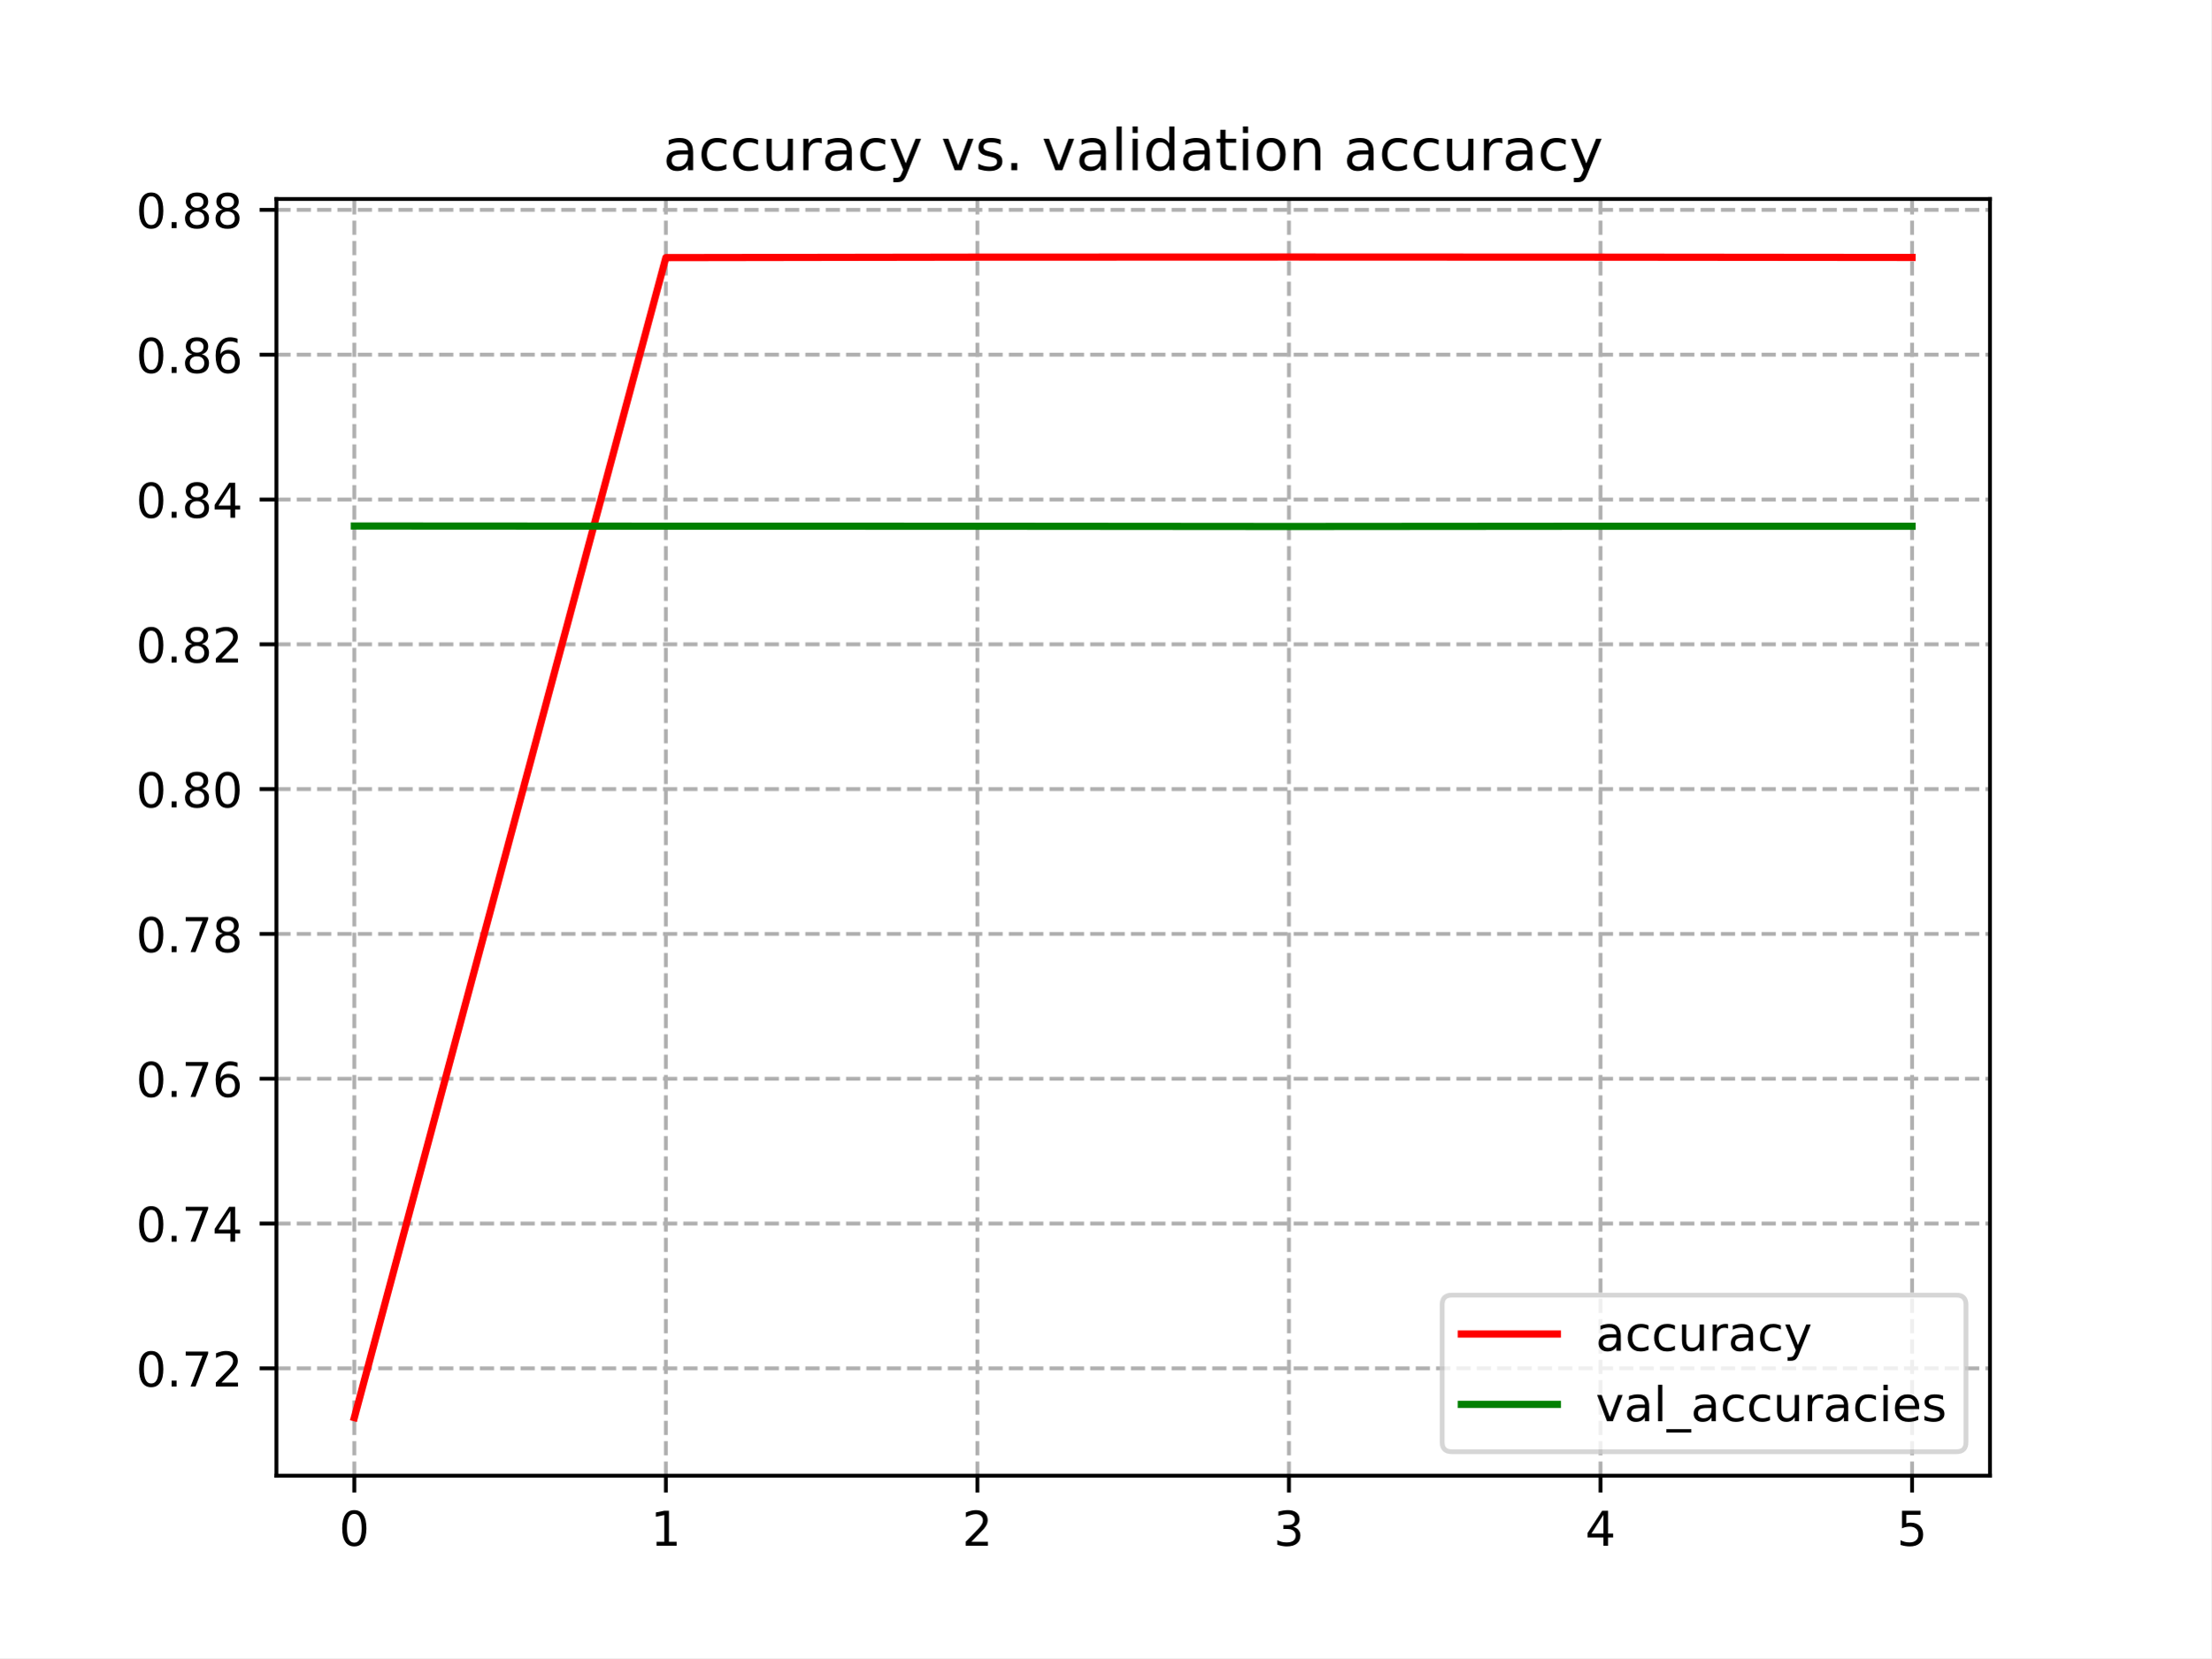
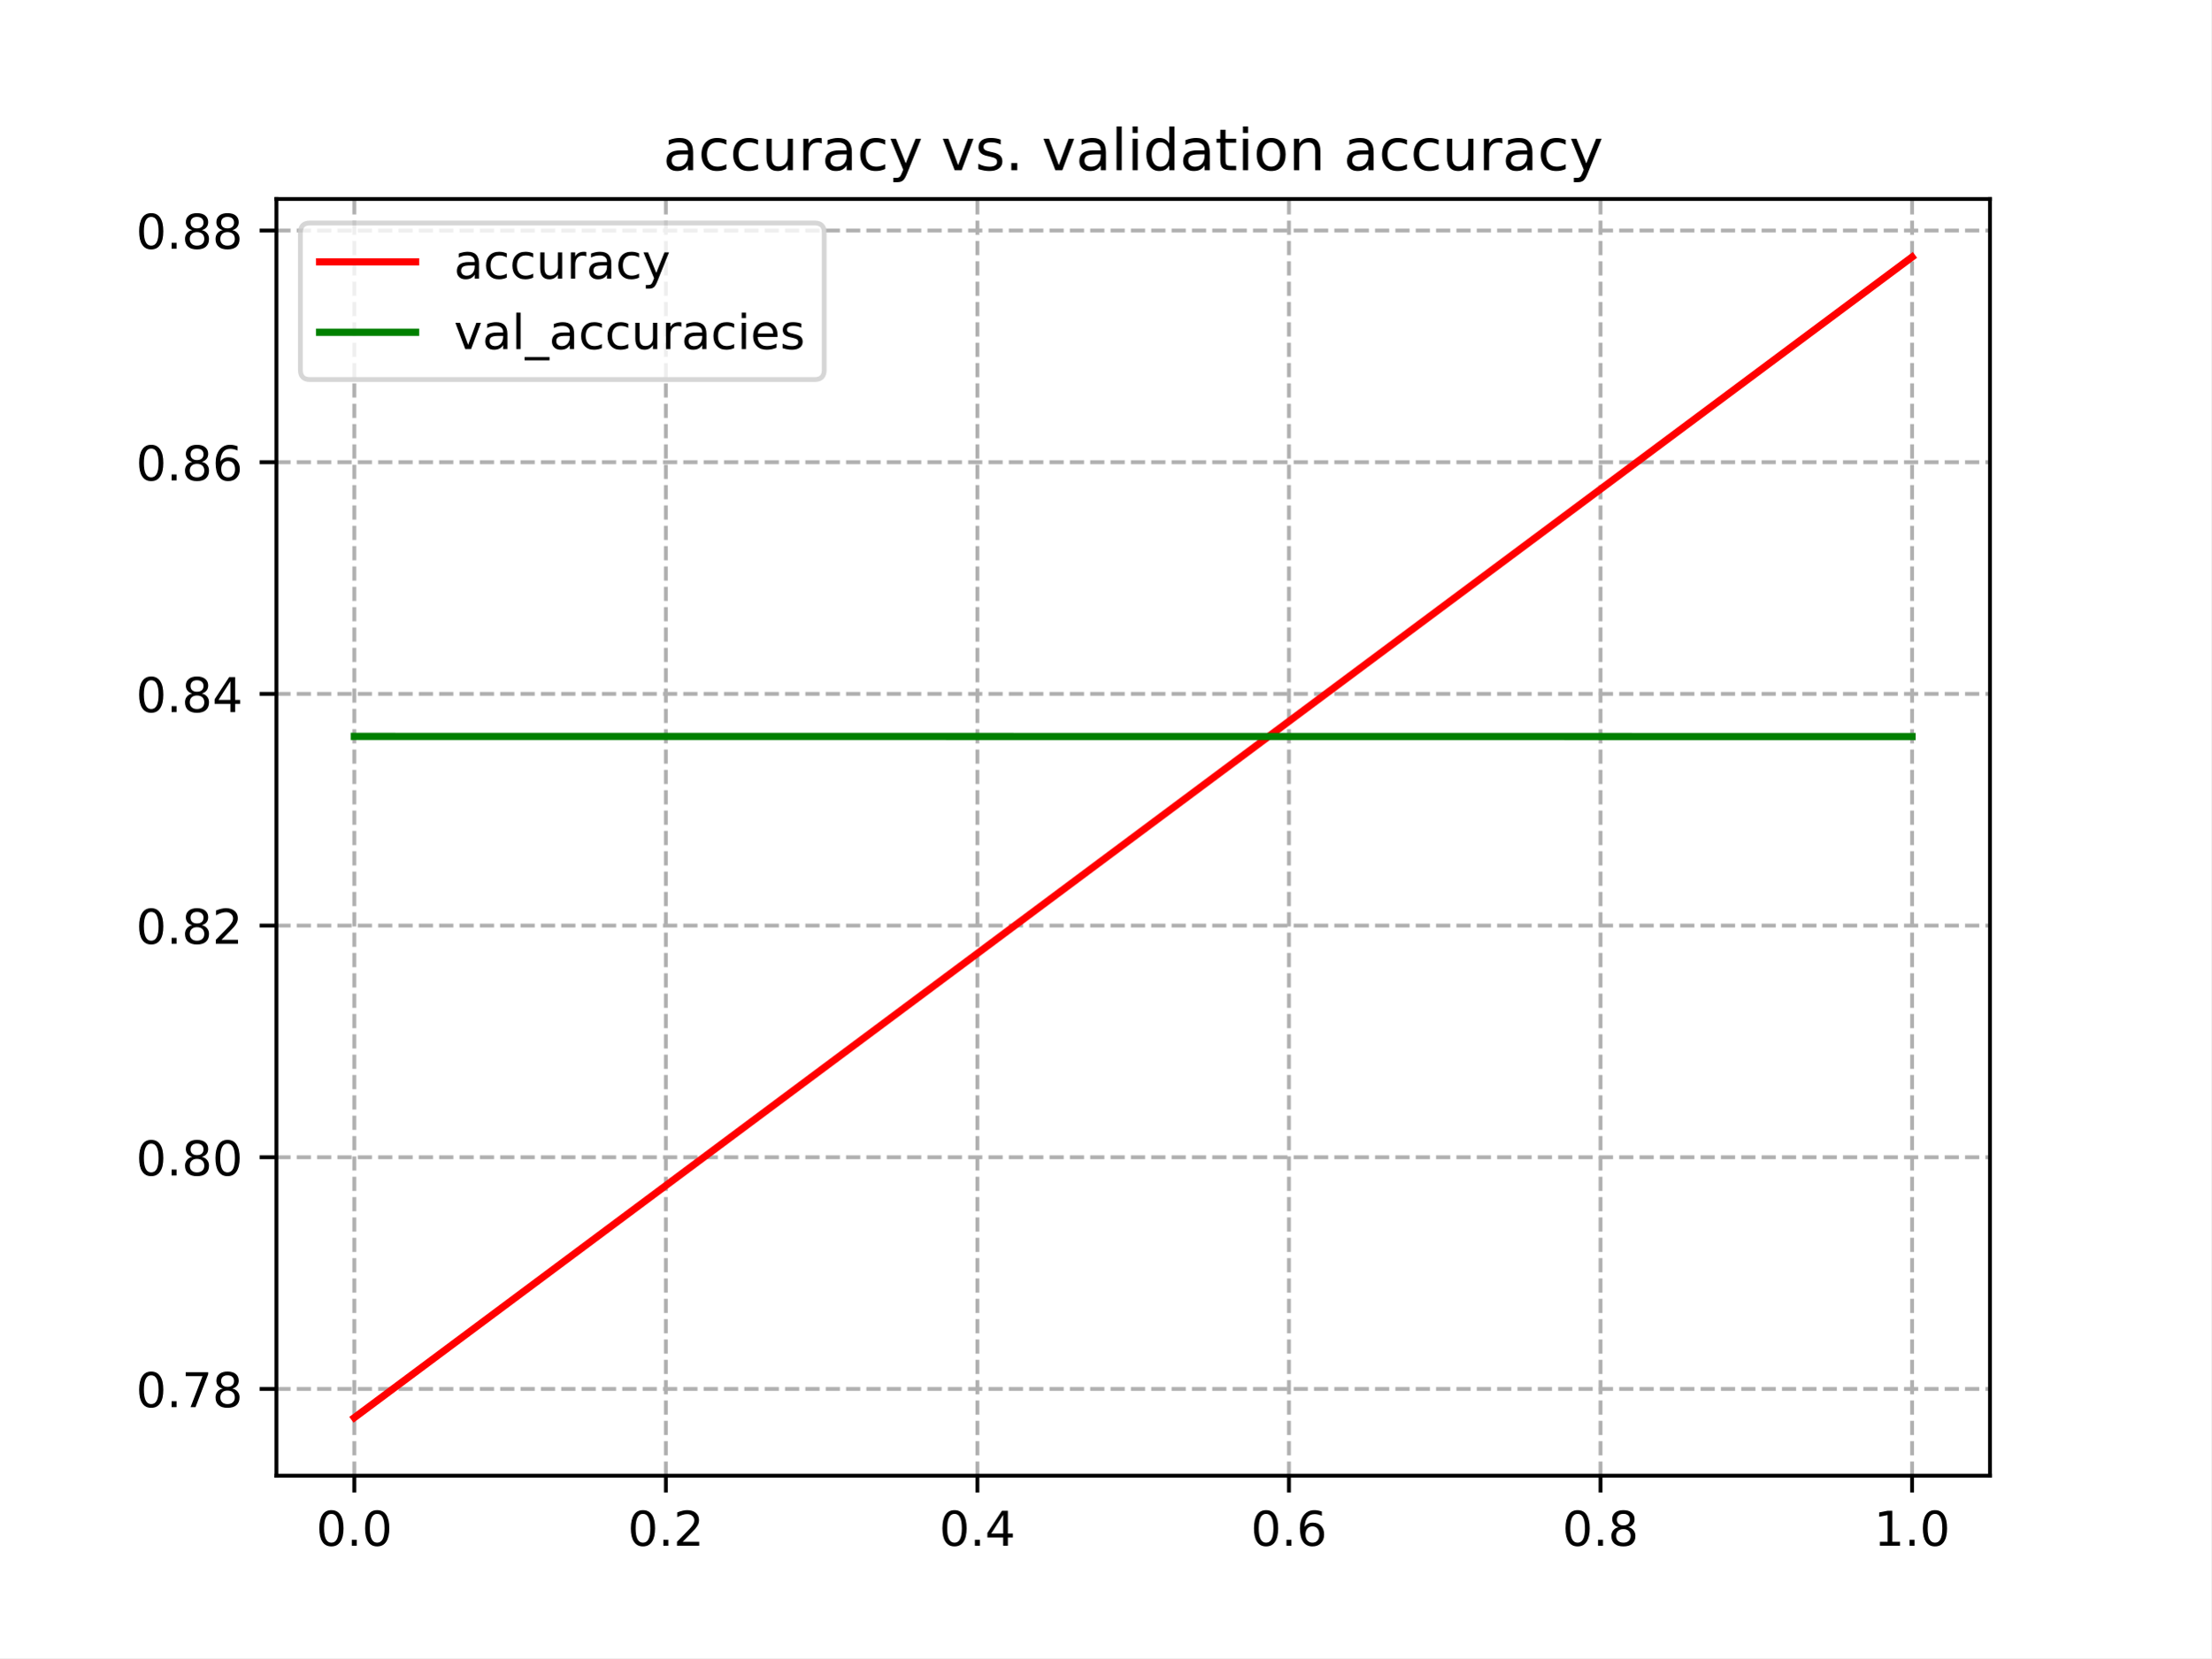
<svg xmlns="http://www.w3.org/2000/svg" xmlns:xlink="http://www.w3.org/1999/xlink" height="345.6pt" version="1.1" viewBox="0 0 460.8 345.6" width="460.8pt">
  <defs>
    <style type="text/css">
*{stroke-linecap:butt;stroke-linejoin:round;}
  </style>
  </defs>
  <g id="figure_1">
    <g id="patch_1">
      <path d="M 0 345.6  L 460.8 345.6  L 460.8 0  L 0 0  z " style="fill:#ffffff;" />
    </g>
    <g id="axes_1">
      <g id="patch_2">
        <path d="M 57.6 307.584  L 414.72 307.584  L 414.72 41.472  L 57.6 41.472  z " style="fill:#ffffff;" />
      </g>
      <g id="matplotlib.axis_1">
        <g id="xtick_1">
          <g id="line2d_1">
-             <path clip-path="url(#pb8ee76ad26)" d="M 73.833 307.584  L 73.833 41.472  " style="fill:none;stroke:#b0b0b0;stroke-dasharray:2.96,1.28;stroke-dashoffset:0;stroke-width:0.8;" />
+             <path clip-path="url(#pdb3ba5eead)" d="M 73.833 307.584  L 73.833 41.472  " style="fill:none;stroke:#b0b0b0;stroke-dasharray:2.96,1.28;stroke-dashoffset:0;stroke-width:0.8;" />
          </g>
          <g id="line2d_2">
            <defs>
-               <path d="M 0 0  L 0 3.5  " id="me6fececdea" style="stroke:#000000;stroke-width:0.8;" />
-             </defs>
-             <g>
-               <use style="stroke:#000000;stroke-width:0.8;" x="73.833" xlink:href="#me6fececdea" y="307.584" />
+               <path d="M 0 0  L 0 3.5  " id="m9175686a53" style="stroke:#000000;stroke-width:0.8;" />
+             </defs>
+             <g>
+               <use style="stroke:#000000;stroke-width:0.8;" x="73.833" xlink:href="#m9175686a53" y="307.584" />
            </g>
          </g>
          <g id="text_1">
            <defs>
              <path d="M 31.781 66.406  Q 24.172 66.406 20.328 58.906  Q 16.5 51.422 16.5 36.375  Q 16.5 21.391 20.328 13.891  Q 24.172 6.391 31.781 6.391  Q 39.453 6.391 43.281 13.891  Q 47.125 21.391 47.125 36.375  Q 47.125 51.422 43.281 58.906  Q 39.453 66.406 31.781 66.406  z M 31.781 74.219  Q 44.047 74.219 50.516 64.516  Q 56.984 54.828 56.984 36.375  Q 56.984 17.969 50.516 8.266  Q 44.047 -1.422 31.781 -1.422  Q 19.531 -1.422 13.062 8.266  Q 6.594 17.969 6.594 36.375  Q 6.594 54.828 13.062 64.516  Q 19.531 74.219 31.781 74.219  z " id="DejaVuSans-30" />
-             </defs>
-             <g transform="translate(70.65148 322.1824)scale(0.1 -0.1)">
-               <use xlink:href="#DejaVuSans-30" />
+               <path d="M 10.688 12.406  L 21 12.406  L 21 0  L 10.688 0  z " id="DejaVuSans-2e" />
+             </defs>
+             <g transform="translate(65.88116 322.1824)scale(0.1 -0.1)">
+               <use xlink:href="#DejaVuSans-30" />
+               <use x="63.623" xlink:href="#DejaVuSans-2e" />
+               <use x="95.41" xlink:href="#DejaVuSans-30" />
            </g>
          </g>
        </g>
        <g id="xtick_2">
          <g id="line2d_3">
-             <path clip-path="url(#pb8ee76ad26)" d="M 138.764 307.584  L 138.764 41.472  " style="fill:none;stroke:#b0b0b0;stroke-dasharray:2.96,1.28;stroke-dashoffset:0;stroke-width:0.8;" />
+             <path clip-path="url(#pdb3ba5eead)" d="M 138.764 307.584  L 138.764 41.472  " style="fill:none;stroke:#b0b0b0;stroke-dasharray:2.96,1.28;stroke-dashoffset:0;stroke-width:0.8;" />
          </g>
          <g id="line2d_4">
            <g>
-               <use style="stroke:#000000;stroke-width:0.8;" x="138.764" xlink:href="#me6fececdea" y="307.584" />
+               <use style="stroke:#000000;stroke-width:0.8;" x="138.764" xlink:href="#m9175686a53" y="307.584" />
            </g>
          </g>
          <g id="text_2">
            <defs>
-               <path d="M 12.406 8.297  L 28.516 8.297  L 28.516 63.922  L 10.984 60.406  L 10.984 69.391  L 28.422 72.906  L 38.281 72.906  L 38.281 8.297  L 54.391 8.297  L 54.391 0  L 12.406 0  z " id="DejaVuSans-31" />
-             </defs>
-             <g transform="translate(135.5824 322.1824)scale(0.1 -0.1)">
-               <use xlink:href="#DejaVuSans-31" />
+               <path d="M 19.188 8.297  L 53.609 8.297  L 53.609 0  L 7.328 0  L 7.328 8.297  Q 12.938 14.109 22.625 23.891  Q 32.328 33.688 34.812 36.531  Q 39.547 41.844 41.422 45.531  Q 43.312 49.219 43.312 52.781  Q 43.312 58.594 39.234 62.25  Q 35.156 65.922 28.609 65.922  Q 23.969 65.922 18.812 64.312  Q 13.672 62.703 7.812 59.422  L 7.812 69.391  Q 13.766 71.781 18.938 73  Q 24.125 74.219 28.422 74.219  Q 39.75 74.219 46.484 68.547  Q 53.219 62.891 53.219 53.422  Q 53.219 48.922 51.531 44.891  Q 49.859 40.875 45.406 35.406  Q 44.188 33.984 37.641 27.219  Q 31.109 20.453 19.188 8.297  z " id="DejaVuSans-32" />
+             </defs>
+             <g transform="translate(130.8121 322.1824)scale(0.1 -0.1)">
+               <use xlink:href="#DejaVuSans-30" />
+               <use x="63.623" xlink:href="#DejaVuSans-2e" />
+               <use x="95.41" xlink:href="#DejaVuSans-32" />
            </g>
          </g>
        </g>
        <g id="xtick_3">
          <g id="line2d_5">
-             <path clip-path="url(#pb8ee76ad26)" d="M 203.695 307.584  L 203.695 41.472  " style="fill:none;stroke:#b0b0b0;stroke-dasharray:2.96,1.28;stroke-dashoffset:0;stroke-width:0.8;" />
+             <path clip-path="url(#pdb3ba5eead)" d="M 203.695 307.584  L 203.695 41.472  " style="fill:none;stroke:#b0b0b0;stroke-dasharray:2.96,1.28;stroke-dashoffset:0;stroke-width:0.8;" />
          </g>
          <g id="line2d_6">
            <g>
-               <use style="stroke:#000000;stroke-width:0.8;" x="203.695" xlink:href="#me6fececdea" y="307.584" />
+               <use style="stroke:#000000;stroke-width:0.8;" x="203.695" xlink:href="#m9175686a53" y="307.584" />
            </g>
          </g>
          <g id="text_3">
            <defs>
-               <path d="M 19.188 8.297  L 53.609 8.297  L 53.609 0  L 7.328 0  L 7.328 8.297  Q 12.938 14.109 22.625 23.891  Q 32.328 33.688 34.812 36.531  Q 39.547 41.844 41.422 45.531  Q 43.312 49.219 43.312 52.781  Q 43.312 58.594 39.234 62.25  Q 35.156 65.922 28.609 65.922  Q 23.969 65.922 18.812 64.312  Q 13.672 62.703 7.812 59.422  L 7.812 69.391  Q 13.766 71.781 18.938 73  Q 24.125 74.219 28.422 74.219  Q 39.75 74.219 46.484 68.547  Q 53.219 62.891 53.219 53.422  Q 53.219 48.922 51.531 44.891  Q 49.859 40.875 45.406 35.406  Q 44.188 33.984 37.641 27.219  Q 31.109 20.453 19.188 8.297  z " id="DejaVuSans-32" />
-             </defs>
-             <g transform="translate(200.5133 322.1824)scale(0.1 -0.1)">
-               <use xlink:href="#DejaVuSans-32" />
+               <path d="M 37.797 64.312  L 12.891 25.391  L 37.797 25.391  z M 35.203 72.906  L 47.609 72.906  L 47.609 25.391  L 58.016 25.391  L 58.016 17.188  L 47.609 17.188  L 47.609 0  L 37.797 0  L 37.797 17.188  L 4.891 17.188  L 4.891 26.703  z " id="DejaVuSans-34" />
+             </defs>
+             <g transform="translate(195.743 322.1824)scale(0.1 -0.1)">
+               <use xlink:href="#DejaVuSans-30" />
+               <use x="63.623" xlink:href="#DejaVuSans-2e" />
+               <use x="95.41" xlink:href="#DejaVuSans-34" />
            </g>
          </g>
        </g>
        <g id="xtick_4">
          <g id="line2d_7">
-             <path clip-path="url(#pb8ee76ad26)" d="M 268.625 307.584  L 268.625 41.472  " style="fill:none;stroke:#b0b0b0;stroke-dasharray:2.96,1.28;stroke-dashoffset:0;stroke-width:0.8;" />
+             <path clip-path="url(#pdb3ba5eead)" d="M 268.625 307.584  L 268.625 41.472  " style="fill:none;stroke:#b0b0b0;stroke-dasharray:2.96,1.28;stroke-dashoffset:0;stroke-width:0.8;" />
          </g>
          <g id="line2d_8">
            <g>
-               <use style="stroke:#000000;stroke-width:0.8;" x="268.625" xlink:href="#me6fececdea" y="307.584" />
+               <use style="stroke:#000000;stroke-width:0.8;" x="268.625" xlink:href="#m9175686a53" y="307.584" />
            </g>
          </g>
          <g id="text_4">
            <defs>
-               <path d="M 40.578 39.312  Q 47.656 37.797 51.625 33  Q 55.609 28.219 55.609 21.188  Q 55.609 10.406 48.188 4.484  Q 40.766 -1.422 27.094 -1.422  Q 22.516 -1.422 17.656 -0.516  Q 12.797 0.391 7.625 2.203  L 7.625 11.719  Q 11.719 9.328 16.594 8.109  Q 21.484 6.891 26.812 6.891  Q 36.078 6.891 40.938 10.547  Q 45.797 14.203 45.797 21.188  Q 45.797 27.641 41.281 31.266  Q 36.766 34.906 28.719 34.906  L 20.219 34.906  L 20.219 43.016  L 29.109 43.016  Q 36.375 43.016 40.234 45.922  Q 44.094 48.828 44.094 54.297  Q 44.094 59.906 40.109 62.906  Q 36.141 65.922 28.719 65.922  Q 24.656 65.922 20.016 65.031  Q 15.375 64.156 9.812 62.312  L 9.812 71.094  Q 15.438 72.656 20.344 73.438  Q 25.25 74.219 29.594 74.219  Q 40.828 74.219 47.359 69.109  Q 53.906 64.016 53.906 55.328  Q 53.906 49.266 50.438 45.094  Q 46.969 40.922 40.578 39.312  z " id="DejaVuSans-33" />
-             </defs>
-             <g transform="translate(265.4442 322.1824)scale(0.1 -0.1)">
-               <use xlink:href="#DejaVuSans-33" />
+               <path d="M 33.016 40.375  Q 26.375 40.375 22.484 35.828  Q 18.609 31.297 18.609 23.391  Q 18.609 15.531 22.484 10.953  Q 26.375 6.391 33.016 6.391  Q 39.656 6.391 43.531 10.953  Q 47.406 15.531 47.406 23.391  Q 47.406 31.297 43.531 35.828  Q 39.656 40.375 33.016 40.375  z M 52.594 71.297  L 52.594 62.312  Q 48.875 64.062 45.094 64.984  Q 41.312 65.922 37.594 65.922  Q 27.828 65.922 22.672 59.328  Q 17.531 52.734 16.797 39.406  Q 19.672 43.656 24.016 45.922  Q 28.375 48.188 33.594 48.188  Q 44.578 48.188 50.953 41.516  Q 57.328 34.859 57.328 23.391  Q 57.328 12.156 50.688 5.359  Q 44.047 -1.422 33.016 -1.422  Q 20.359 -1.422 13.672 8.266  Q 6.984 17.969 6.984 36.375  Q 6.984 53.656 15.188 63.938  Q 23.391 74.219 37.203 74.219  Q 40.922 74.219 44.703 73.484  Q 48.484 72.75 52.594 71.297  z " id="DejaVuSans-36" />
+             </defs>
+             <g transform="translate(260.6739 322.1824)scale(0.1 -0.1)">
+               <use xlink:href="#DejaVuSans-30" />
+               <use x="63.623" xlink:href="#DejaVuSans-2e" />
+               <use x="95.41" xlink:href="#DejaVuSans-36" />
            </g>
          </g>
        </g>
        <g id="xtick_5">
          <g id="line2d_9">
-             <path clip-path="url(#pb8ee76ad26)" d="M 333.556 307.584  L 333.556 41.472  " style="fill:none;stroke:#b0b0b0;stroke-dasharray:2.96,1.28;stroke-dashoffset:0;stroke-width:0.8;" />
+             <path clip-path="url(#pdb3ba5eead)" d="M 333.556 307.584  L 333.556 41.472  " style="fill:none;stroke:#b0b0b0;stroke-dasharray:2.96,1.28;stroke-dashoffset:0;stroke-width:0.8;" />
          </g>
          <g id="line2d_10">
            <g>
-               <use style="stroke:#000000;stroke-width:0.8;" x="333.556" xlink:href="#me6fececdea" y="307.584" />
+               <use style="stroke:#000000;stroke-width:0.8;" x="333.556" xlink:href="#m9175686a53" y="307.584" />
            </g>
          </g>
          <g id="text_5">
            <defs>
-               <path d="M 37.797 64.312  L 12.891 25.391  L 37.797 25.391  z M 35.203 72.906  L 47.609 72.906  L 47.609 25.391  L 58.016 25.391  L 58.016 17.188  L 47.609 17.188  L 47.609 0  L 37.797 0  L 37.797 17.188  L 4.891 17.188  L 4.891 26.703  z " id="DejaVuSans-34" />
-             </defs>
-             <g transform="translate(330.3751 322.1824)scale(0.1 -0.1)">
-               <use xlink:href="#DejaVuSans-34" />
+               <path d="M 31.781 34.625  Q 24.75 34.625 20.719 30.859  Q 16.703 27.094 16.703 20.516  Q 16.703 13.922 20.719 10.156  Q 24.75 6.391 31.781 6.391  Q 38.812 6.391 42.859 10.172  Q 46.922 13.969 46.922 20.516  Q 46.922 27.094 42.891 30.859  Q 38.875 34.625 31.781 34.625  z M 21.922 38.812  Q 15.578 40.375 12.031 44.719  Q 8.5 49.078 8.5 55.328  Q 8.5 64.062 14.719 69.141  Q 20.953 74.219 31.781 74.219  Q 42.672 74.219 48.875 69.141  Q 55.078 64.062 55.078 55.328  Q 55.078 49.078 51.531 44.719  Q 48 40.375 41.703 38.812  Q 48.828 37.156 52.797 32.312  Q 56.781 27.484 56.781 20.516  Q 56.781 9.906 50.312 4.234  Q 43.844 -1.422 31.781 -1.422  Q 19.734 -1.422 13.25 4.234  Q 6.781 9.906 6.781 20.516  Q 6.781 27.484 10.781 32.312  Q 14.797 37.156 21.922 38.812  z M 18.312 54.391  Q 18.312 48.734 21.844 45.562  Q 25.391 42.391 31.781 42.391  Q 38.141 42.391 41.719 45.562  Q 45.312 48.734 45.312 54.391  Q 45.312 60.062 41.719 63.234  Q 38.141 66.406 31.781 66.406  Q 25.391 66.406 21.844 63.234  Q 18.312 60.062 18.312 54.391  z " id="DejaVuSans-38" />
+             </defs>
+             <g transform="translate(325.6048 322.1824)scale(0.1 -0.1)">
+               <use xlink:href="#DejaVuSans-30" />
+               <use x="63.623" xlink:href="#DejaVuSans-2e" />
+               <use x="95.41" xlink:href="#DejaVuSans-38" />
            </g>
          </g>
        </g>
        <g id="xtick_6">
          <g id="line2d_11">
-             <path clip-path="url(#pb8ee76ad26)" d="M 398.487 307.584  L 398.487 41.472  " style="fill:none;stroke:#b0b0b0;stroke-dasharray:2.96,1.28;stroke-dashoffset:0;stroke-width:0.8;" />
+             <path clip-path="url(#pdb3ba5eead)" d="M 398.487 307.584  L 398.487 41.472  " style="fill:none;stroke:#b0b0b0;stroke-dasharray:2.96,1.28;stroke-dashoffset:0;stroke-width:0.8;" />
          </g>
          <g id="line2d_12">
            <g>
-               <use style="stroke:#000000;stroke-width:0.8;" x="398.487" xlink:href="#me6fececdea" y="307.584" />
+               <use style="stroke:#000000;stroke-width:0.8;" x="398.487" xlink:href="#m9175686a53" y="307.584" />
            </g>
          </g>
          <g id="text_6">
            <defs>
-               <path d="M 10.797 72.906  L 49.516 72.906  L 49.516 64.594  L 19.828 64.594  L 19.828 46.734  Q 21.969 47.469 24.109 47.828  Q 26.266 48.188 28.422 48.188  Q 40.625 48.188 47.75 41.5  Q 54.891 34.812 54.891 23.391  Q 54.891 11.625 47.562 5.094  Q 40.234 -1.422 26.906 -1.422  Q 22.312 -1.422 17.547 -0.641  Q 12.797 0.141 7.719 1.703  L 7.719 11.625  Q 12.109 9.234 16.797 8.062  Q 21.484 6.891 26.703 6.891  Q 35.156 6.891 40.078 11.328  Q 45.016 15.766 45.016 23.391  Q 45.016 31 40.078 35.438  Q 35.156 39.891 26.703 39.891  Q 22.75 39.891 18.812 39.016  Q 14.891 38.141 10.797 36.281  z " id="DejaVuSans-35" />
-             </defs>
-             <g transform="translate(395.306 322.1824)scale(0.1 -0.1)">
-               <use xlink:href="#DejaVuSans-35" />
+               <path d="M 12.406 8.297  L 28.516 8.297  L 28.516 63.922  L 10.984 60.406  L 10.984 69.391  L 28.422 72.906  L 38.281 72.906  L 38.281 8.297  L 54.391 8.297  L 54.391 0  L 12.406 0  z " id="DejaVuSans-31" />
+             </defs>
+             <g transform="translate(390.5357 322.1824)scale(0.1 -0.1)">
+               <use xlink:href="#DejaVuSans-31" />
+               <use x="63.623" xlink:href="#DejaVuSans-2e" />
+               <use x="95.41" xlink:href="#DejaVuSans-30" />
            </g>
          </g>
        </g>
      </g>
      <g id="matplotlib.axis_2">
        <g id="ytick_1">
          <g id="line2d_13">
-             <path clip-path="url(#pb8ee76ad26)" d="M 57.6 285.208  L 414.72 285.208  " style="fill:none;stroke:#b0b0b0;stroke-dasharray:2.96,1.28;stroke-dashoffset:0;stroke-width:0.8;" />
+             <path clip-path="url(#pdb3ba5eead)" d="M 57.6 289.502  L 414.72 289.502  " style="fill:none;stroke:#b0b0b0;stroke-dasharray:2.96,1.28;stroke-dashoffset:0;stroke-width:0.8;" />
          </g>
          <g id="line2d_14">
            <defs>
-               <path d="M 0 0  L -3.5 0  " id="m3a5c463a13" style="stroke:#000000;stroke-width:0.8;" />
-             </defs>
-             <g>
-               <use style="stroke:#000000;stroke-width:0.8;" x="57.6" xlink:href="#m3a5c463a13" y="285.208" />
+               <path d="M 0 0  L -3.5 0  " id="mdab14c0796" style="stroke:#000000;stroke-width:0.8;" />
+             </defs>
+             <g>
+               <use style="stroke:#000000;stroke-width:0.8;" x="57.6" xlink:href="#mdab14c0796" y="289.502" />
            </g>
          </g>
          <g id="text_7">
            <defs>
-               <path d="M 10.688 12.406  L 21 12.406  L 21 0  L 10.688 0  z " id="DejaVuSans-2e" />
              <path d="M 8.203 72.906  L 55.078 72.906  L 55.078 68.703  L 28.609 0  L 18.312 0  L 43.219 64.594  L 8.203 64.594  z " id="DejaVuSans-37" />
            </defs>
-             <g transform="translate(28.33438 289.0076)scale(0.1 -0.1)">
+             <g transform="translate(28.33438 293.3015)scale(0.1 -0.1)">
              <use xlink:href="#DejaVuSans-30" />
              <use x="63.623" xlink:href="#DejaVuSans-2e" />
              <use x="95.41" xlink:href="#DejaVuSans-37" />
-               <use x="159.033" xlink:href="#DejaVuSans-32" />
+               <use x="159.033" xlink:href="#DejaVuSans-38" />
            </g>
          </g>
        </g>
        <g id="ytick_2">
          <g id="line2d_15">
-             <path clip-path="url(#pb8ee76ad26)" d="M 57.6 255.025  L 414.72 255.025  " style="fill:none;stroke:#b0b0b0;stroke-dasharray:2.96,1.28;stroke-dashoffset:0;stroke-width:0.8;" />
+             <path clip-path="url(#pdb3ba5eead)" d="M 57.6 241.21  L 414.72 241.21  " style="fill:none;stroke:#b0b0b0;stroke-dasharray:2.96,1.28;stroke-dashoffset:0;stroke-width:0.8;" />
          </g>
          <g id="line2d_16">
            <g>
-               <use style="stroke:#000000;stroke-width:0.8;" x="57.6" xlink:href="#m3a5c463a13" y="255.025" />
+               <use style="stroke:#000000;stroke-width:0.8;" x="57.6" xlink:href="#mdab14c0796" y="241.21" />
            </g>
          </g>
          <g id="text_8">
-             <g transform="translate(28.33438 258.8242)scale(0.1 -0.1)">
-               <use xlink:href="#DejaVuSans-30" />
-               <use x="63.623" xlink:href="#DejaVuSans-2e" />
-               <use x="95.41" xlink:href="#DejaVuSans-37" />
-               <use x="159.033" xlink:href="#DejaVuSans-34" />
+             <g transform="translate(28.33438 245.0088)scale(0.1 -0.1)">
+               <use xlink:href="#DejaVuSans-30" />
+               <use x="63.623" xlink:href="#DejaVuSans-2e" />
+               <use x="95.41" xlink:href="#DejaVuSans-38" />
+               <use x="159.033" xlink:href="#DejaVuSans-30" />
            </g>
          </g>
        </g>
        <g id="ytick_3">
          <g id="line2d_17">
-             <path clip-path="url(#pb8ee76ad26)" d="M 57.6 224.842  L 414.72 224.842  " style="fill:none;stroke:#b0b0b0;stroke-dasharray:2.96,1.28;stroke-dashoffset:0;stroke-width:0.8;" />
+             <path clip-path="url(#pdb3ba5eead)" d="M 57.6 192.917  L 414.72 192.917  " style="fill:none;stroke:#b0b0b0;stroke-dasharray:2.96,1.28;stroke-dashoffset:0;stroke-width:0.8;" />
          </g>
          <g id="line2d_18">
            <g>
-               <use style="stroke:#000000;stroke-width:0.8;" x="57.6" xlink:href="#m3a5c463a13" y="224.842" />
+               <use style="stroke:#000000;stroke-width:0.8;" x="57.6" xlink:href="#mdab14c0796" y="192.917" />
            </g>
          </g>
          <g id="text_9">
-             <defs>
-               <path d="M 33.016 40.375  Q 26.375 40.375 22.484 35.828  Q 18.609 31.297 18.609 23.391  Q 18.609 15.531 22.484 10.953  Q 26.375 6.391 33.016 6.391  Q 39.656 6.391 43.531 10.953  Q 47.406 15.531 47.406 23.391  Q 47.406 31.297 43.531 35.828  Q 39.656 40.375 33.016 40.375  z M 52.594 71.297  L 52.594 62.312  Q 48.875 64.062 45.094 64.984  Q 41.312 65.922 37.594 65.922  Q 27.828 65.922 22.672 59.328  Q 17.531 52.734 16.797 39.406  Q 19.672 43.656 24.016 45.922  Q 28.375 48.188 33.594 48.188  Q 44.578 48.188 50.953 41.516  Q 57.328 34.859 57.328 23.391  Q 57.328 12.156 50.688 5.359  Q 44.047 -1.422 33.016 -1.422  Q 20.359 -1.422 13.672 8.266  Q 6.984 17.969 6.984 36.375  Q 6.984 53.656 15.188 63.938  Q 23.391 74.219 37.203 74.219  Q 40.922 74.219 44.703 73.484  Q 48.484 72.75 52.594 71.297  z " id="DejaVuSans-36" />
-             </defs>
-             <g transform="translate(28.33438 228.6408)scale(0.1 -0.1)">
-               <use xlink:href="#DejaVuSans-30" />
-               <use x="63.623" xlink:href="#DejaVuSans-2e" />
-               <use x="95.41" xlink:href="#DejaVuSans-37" />
-               <use x="159.033" xlink:href="#DejaVuSans-36" />
+             <g transform="translate(28.33438 196.7162)scale(0.1 -0.1)">
+               <use xlink:href="#DejaVuSans-30" />
+               <use x="63.623" xlink:href="#DejaVuSans-2e" />
+               <use x="95.41" xlink:href="#DejaVuSans-38" />
+               <use x="159.033" xlink:href="#DejaVuSans-32" />
            </g>
          </g>
        </g>
        <g id="ytick_4">
          <g id="line2d_19">
-             <path clip-path="url(#pb8ee76ad26)" d="M 57.6 194.658  L 414.72 194.658  " style="fill:none;stroke:#b0b0b0;stroke-dasharray:2.96,1.28;stroke-dashoffset:0;stroke-width:0.8;" />
+             <path clip-path="url(#pdb3ba5eead)" d="M 57.6 144.624  L 414.72 144.624  " style="fill:none;stroke:#b0b0b0;stroke-dasharray:2.96,1.28;stroke-dashoffset:0;stroke-width:0.8;" />
          </g>
          <g id="line2d_20">
            <g>
-               <use style="stroke:#000000;stroke-width:0.8;" x="57.6" xlink:href="#m3a5c463a13" y="194.658" />
+               <use style="stroke:#000000;stroke-width:0.8;" x="57.6" xlink:href="#mdab14c0796" y="144.624" />
            </g>
          </g>
          <g id="text_10">
-             <defs>
-               <path d="M 31.781 34.625  Q 24.75 34.625 20.719 30.859  Q 16.703 27.094 16.703 20.516  Q 16.703 13.922 20.719 10.156  Q 24.75 6.391 31.781 6.391  Q 38.812 6.391 42.859 10.172  Q 46.922 13.969 46.922 20.516  Q 46.922 27.094 42.891 30.859  Q 38.875 34.625 31.781 34.625  z M 21.922 38.812  Q 15.578 40.375 12.031 44.719  Q 8.5 49.078 8.5 55.328  Q 8.5 64.062 14.719 69.141  Q 20.953 74.219 31.781 74.219  Q 42.672 74.219 48.875 69.141  Q 55.078 64.062 55.078 55.328  Q 55.078 49.078 51.531 44.719  Q 48 40.375 41.703 38.812  Q 48.828 37.156 52.797 32.312  Q 56.781 27.484 56.781 20.516  Q 56.781 9.906 50.312 4.234  Q 43.844 -1.422 31.781 -1.422  Q 19.734 -1.422 13.25 4.234  Q 6.781 9.906 6.781 20.516  Q 6.781 27.484 10.781 32.312  Q 14.797 37.156 21.922 38.812  z M 18.312 54.391  Q 18.312 48.734 21.844 45.562  Q 25.391 42.391 31.781 42.391  Q 38.141 42.391 41.719 45.562  Q 45.312 48.734 45.312 54.391  Q 45.312 60.062 41.719 63.234  Q 38.141 66.406 31.781 66.406  Q 25.391 66.406 21.844 63.234  Q 18.312 60.062 18.312 54.391  z " id="DejaVuSans-38" />
-             </defs>
-             <g transform="translate(28.33438 198.4574)scale(0.1 -0.1)">
-               <use xlink:href="#DejaVuSans-30" />
-               <use x="63.623" xlink:href="#DejaVuSans-2e" />
-               <use x="95.41" xlink:href="#DejaVuSans-37" />
-               <use x="159.033" xlink:href="#DejaVuSans-38" />
+             <g transform="translate(28.33438 148.4236)scale(0.1 -0.1)">
+               <use xlink:href="#DejaVuSans-30" />
+               <use x="63.623" xlink:href="#DejaVuSans-2e" />
+               <use x="95.41" xlink:href="#DejaVuSans-38" />
+               <use x="159.033" xlink:href="#DejaVuSans-34" />
            </g>
          </g>
        </g>
        <g id="ytick_5">
          <g id="line2d_21">
-             <path clip-path="url(#pb8ee76ad26)" d="M 57.6 164.475  L 414.72 164.475  " style="fill:none;stroke:#b0b0b0;stroke-dasharray:2.96,1.28;stroke-dashoffset:0;stroke-width:0.8;" />
+             <path clip-path="url(#pdb3ba5eead)" d="M 57.6 96.332  L 414.72 96.332  " style="fill:none;stroke:#b0b0b0;stroke-dasharray:2.96,1.28;stroke-dashoffset:0;stroke-width:0.8;" />
          </g>
          <g id="line2d_22">
            <g>
-               <use style="stroke:#000000;stroke-width:0.8;" x="57.6" xlink:href="#m3a5c463a13" y="164.475" />
+               <use style="stroke:#000000;stroke-width:0.8;" x="57.6" xlink:href="#mdab14c0796" y="96.332" />
            </g>
          </g>
          <g id="text_11">
-             <g transform="translate(28.33438 168.274)scale(0.1 -0.1)">
-               <use xlink:href="#DejaVuSans-30" />
-               <use x="63.623" xlink:href="#DejaVuSans-2e" />
-               <use x="95.41" xlink:href="#DejaVuSans-38" />
-               <use x="159.033" xlink:href="#DejaVuSans-30" />
+             <g transform="translate(28.33438 100.1309)scale(0.1 -0.1)">
+               <use xlink:href="#DejaVuSans-30" />
+               <use x="63.623" xlink:href="#DejaVuSans-2e" />
+               <use x="95.41" xlink:href="#DejaVuSans-38" />
+               <use x="159.033" xlink:href="#DejaVuSans-36" />
            </g>
          </g>
        </g>
        <g id="ytick_6">
          <g id="line2d_23">
-             <path clip-path="url(#pb8ee76ad26)" d="M 57.6 134.291  L 414.72 134.291  " style="fill:none;stroke:#b0b0b0;stroke-dasharray:2.96,1.28;stroke-dashoffset:0;stroke-width:0.8;" />
+             <path clip-path="url(#pdb3ba5eead)" d="M 57.6 48.039  L 414.72 48.039  " style="fill:none;stroke:#b0b0b0;stroke-dasharray:2.96,1.28;stroke-dashoffset:0;stroke-width:0.8;" />
          </g>
          <g id="line2d_24">
            <g>
-               <use style="stroke:#000000;stroke-width:0.8;" x="57.6" xlink:href="#m3a5c463a13" y="134.291" />
+               <use style="stroke:#000000;stroke-width:0.8;" x="57.6" xlink:href="#mdab14c0796" y="48.039" />
            </g>
          </g>
          <g id="text_12">
-             <g transform="translate(28.33438 138.0906)scale(0.1 -0.1)">
-               <use xlink:href="#DejaVuSans-30" />
-               <use x="63.623" xlink:href="#DejaVuSans-2e" />
-               <use x="95.41" xlink:href="#DejaVuSans-38" />
-               <use x="159.033" xlink:href="#DejaVuSans-32" />
-             </g>
-           </g>
-         </g>
-         <g id="ytick_7">
-           <g id="line2d_25">
-             <path clip-path="url(#pb8ee76ad26)" d="M 57.6 104.108  L 414.72 104.108  " style="fill:none;stroke:#b0b0b0;stroke-dasharray:2.96,1.28;stroke-dashoffset:0;stroke-width:0.8;" />
-           </g>
-           <g id="line2d_26">
-             <g>
-               <use style="stroke:#000000;stroke-width:0.8;" x="57.6" xlink:href="#m3a5c463a13" y="104.108" />
-             </g>
-           </g>
-           <g id="text_13">
-             <g transform="translate(28.33438 107.9073)scale(0.1 -0.1)">
-               <use xlink:href="#DejaVuSans-30" />
-               <use x="63.623" xlink:href="#DejaVuSans-2e" />
-               <use x="95.41" xlink:href="#DejaVuSans-38" />
-               <use x="159.033" xlink:href="#DejaVuSans-34" />
-             </g>
-           </g>
-         </g>
-         <g id="ytick_8">
-           <g id="line2d_27">
-             <path clip-path="url(#pb8ee76ad26)" d="M 57.6 73.925  L 414.72 73.925  " style="fill:none;stroke:#b0b0b0;stroke-dasharray:2.96,1.28;stroke-dashoffset:0;stroke-width:0.8;" />
-           </g>
-           <g id="line2d_28">
-             <g>
-               <use style="stroke:#000000;stroke-width:0.8;" x="57.6" xlink:href="#m3a5c463a13" y="73.925" />
-             </g>
-           </g>
-           <g id="text_14">
-             <g transform="translate(28.33438 77.72388)scale(0.1 -0.1)">
-               <use xlink:href="#DejaVuSans-30" />
-               <use x="63.623" xlink:href="#DejaVuSans-2e" />
-               <use x="95.41" xlink:href="#DejaVuSans-38" />
-               <use x="159.033" xlink:href="#DejaVuSans-36" />
-             </g>
-           </g>
-         </g>
-         <g id="ytick_9">
-           <g id="line2d_29">
-             <path clip-path="url(#pb8ee76ad26)" d="M 57.6 43.741  L 414.72 43.741  " style="fill:none;stroke:#b0b0b0;stroke-dasharray:2.96,1.28;stroke-dashoffset:0;stroke-width:0.8;" />
-           </g>
-           <g id="line2d_30">
-             <g>
-               <use style="stroke:#000000;stroke-width:0.8;" x="57.6" xlink:href="#m3a5c463a13" y="43.741" />
-             </g>
-           </g>
-           <g id="text_15">
-             <g transform="translate(28.33438 47.54049)scale(0.1 -0.1)">
+             <g transform="translate(28.33438 51.83832)scale(0.1 -0.1)">
              <use xlink:href="#DejaVuSans-30" />
              <use x="63.623" xlink:href="#DejaVuSans-2e" />
              <use x="95.41" xlink:href="#DejaVuSans-38" />
              <use x="159.033" xlink:href="#DejaVuSans-38" />
            </g>
          </g>
        </g>
      </g>
-       <g id="line2d_31">
-         <path clip-path="url(#pb8ee76ad26)" d="M 73.833 295.488  L 138.764 53.693  L 203.695 53.592  L 268.625 53.568  L 333.556 53.594  L 398.487 53.658  " style="fill:none;stroke:#ff0000;stroke-linecap:square;stroke-width:1.5;" />
-       </g>
-       <g id="line2d_32">
-         <path clip-path="url(#pb8ee76ad26)" d="M 73.833 109.632  L 138.764 109.669  L 203.695 109.68  L 268.625 109.732  L 333.556 109.682  L 398.487 109.68  " style="fill:none;stroke:#008000;stroke-linecap:square;stroke-width:1.5;" />
+       <g id="line2d_25">
+         <path clip-path="url(#pdb3ba5eead)" d="M 73.833 295.488  L 398.487 53.568  " style="fill:none;stroke:#ff0000;stroke-linecap:square;stroke-width:1.5;" />
+       </g>
+       <g id="line2d_26">
+         <path clip-path="url(#pdb3ba5eead)" d="M 73.833 153.483  L 398.487 153.514  " style="fill:none;stroke:#008000;stroke-linecap:square;stroke-width:1.5;" />
      </g>
      <g id="patch_3">
        <path d="M 57.6 307.584  L 57.6 41.472  " style="fill:none;stroke:#000000;stroke-linecap:square;stroke-linejoin:miter;stroke-width:0.8;" />
      </g>
      <g id="patch_4">
        <path d="M 414.72 307.584  L 414.72 41.472  " style="fill:none;stroke:#000000;stroke-linecap:square;stroke-linejoin:miter;stroke-width:0.8;" />
      </g>
      <g id="patch_5">
        <path d="M 57.6 307.584  L 414.72 307.584  " style="fill:none;stroke:#000000;stroke-linecap:square;stroke-linejoin:miter;stroke-width:0.8;" />
      </g>
      <g id="patch_6">
        <path d="M 57.6 41.472  L 414.72 41.472  " style="fill:none;stroke:#000000;stroke-linecap:square;stroke-linejoin:miter;stroke-width:0.8;" />
      </g>
-       <g id="text_16">
+       <g id="text_13">
        <defs>
          <path d="M 34.281 27.484  Q 23.391 27.484 19.188 25  Q 14.984 22.516 14.984 16.5  Q 14.984 11.719 18.141 8.906  Q 21.297 6.109 26.703 6.109  Q 34.188 6.109 38.703 11.406  Q 43.219 16.703 43.219 25.484  L 43.219 27.484  z M 52.203 31.203  L 52.203 0  L 43.219 0  L 43.219 8.297  Q 40.141 3.328 35.547 0.953  Q 30.953 -1.422 24.312 -1.422  Q 15.922 -1.422 10.953 3.297  Q 6 8.016 6 15.922  Q 6 25.141 12.172 29.828  Q 18.359 34.516 30.609 34.516  L 43.219 34.516  L 43.219 35.406  Q 43.219 41.609 39.141 45  Q 35.062 48.391 27.688 48.391  Q 23 48.391 18.547 47.266  Q 14.109 46.141 10.016 43.891  L 10.016 52.203  Q 14.938 54.109 19.578 55.047  Q 24.219 56 28.609 56  Q 40.484 56 46.344 49.844  Q 52.203 43.703 52.203 31.203  z " id="DejaVuSans-61" />
          <path d="M 48.781 52.594  L 48.781 44.188  Q 44.969 46.297 41.141 47.344  Q 37.312 48.391 33.406 48.391  Q 24.656 48.391 19.812 42.844  Q 14.984 37.312 14.984 27.297  Q 14.984 17.281 19.812 11.734  Q 24.656 6.203 33.406 6.203  Q 37.312 6.203 41.141 7.25  Q 44.969 8.297 48.781 10.406  L 48.781 2.094  Q 45.016 0.344 40.984 -0.531  Q 36.969 -1.422 32.422 -1.422  Q 20.062 -1.422 12.781 6.344  Q 5.516 14.109 5.516 27.297  Q 5.516 40.672 12.859 48.328  Q 20.219 56 33.016 56  Q 37.156 56 41.109 55.141  Q 45.062 54.297 48.781 52.594  z " id="DejaVuSans-63" />
          <path d="M 8.5 21.578  L 8.5 54.688  L 17.484 54.688  L 17.484 21.922  Q 17.484 14.156 20.5 10.266  Q 23.531 6.391 29.594 6.391  Q 36.859 6.391 41.078 11.031  Q 45.312 15.672 45.312 23.688  L 45.312 54.688  L 54.297 54.688  L 54.297 0  L 45.312 0  L 45.312 8.406  Q 42.047 3.422 37.719 1  Q 33.406 -1.422 27.688 -1.422  Q 18.266 -1.422 13.375 4.438  Q 8.5 10.297 8.5 21.578  z M 31.109 56  z " id="DejaVuSans-75" />
          <path d="M 41.109 46.297  Q 39.594 47.172 37.812 47.578  Q 36.031 48 33.891 48  Q 26.266 48 22.188 43.047  Q 18.109 38.094 18.109 28.812  L 18.109 0  L 9.078 0  L 9.078 54.688  L 18.109 54.688  L 18.109 46.188  Q 20.953 51.172 25.484 53.578  Q 30.031 56 36.531 56  Q 37.453 56 38.578 55.875  Q 39.703 55.766 41.062 55.516  z " id="DejaVuSans-72" />
          <path d="M 32.172 -5.078  Q 28.375 -14.844 24.75 -17.812  Q 21.141 -20.797 15.094 -20.797  L 7.906 -20.797  L 7.906 -13.281  L 13.188 -13.281  Q 16.891 -13.281 18.938 -11.516  Q 21 -9.766 23.484 -3.219  L 25.094 0.875  L 2.984 54.688  L 12.5 54.688  L 29.594 11.922  L 46.688 54.688  L 56.203 54.688  z " id="DejaVuSans-79" />
          <path id="DejaVuSans-20" />
          <path d="M 2.984 54.688  L 12.5 54.688  L 29.594 8.797  L 46.688 54.688  L 56.203 54.688  L 35.688 0  L 23.484 0  z " id="DejaVuSans-76" />
          <path d="M 44.281 53.078  L 44.281 44.578  Q 40.484 46.531 36.375 47.5  Q 32.281 48.484 27.875 48.484  Q 21.188 48.484 17.844 46.438  Q 14.5 44.391 14.5 40.281  Q 14.5 37.156 16.891 35.375  Q 19.281 33.594 26.516 31.984  L 29.594 31.297  Q 39.156 29.25 43.188 25.516  Q 47.219 21.781 47.219 15.094  Q 47.219 7.469 41.188 3.016  Q 35.156 -1.422 24.609 -1.422  Q 20.219 -1.422 15.453 -0.562  Q 10.688 0.297 5.422 2  L 5.422 11.281  Q 10.406 8.688 15.234 7.391  Q 20.062 6.109 24.812 6.109  Q 31.156 6.109 34.562 8.281  Q 37.984 10.453 37.984 14.406  Q 37.984 18.062 35.516 20.016  Q 33.062 21.969 24.703 23.781  L 21.578 24.516  Q 13.234 26.266 9.516 29.906  Q 5.812 33.547 5.812 39.891  Q 5.812 47.609 11.281 51.797  Q 16.75 56 26.812 56  Q 31.781 56 36.172 55.266  Q 40.578 54.547 44.281 53.078  z " id="DejaVuSans-73" />
          <path d="M 9.422 75.984  L 18.406 75.984  L 18.406 0  L 9.422 0  z " id="DejaVuSans-6c" />
          <path d="M 9.422 54.688  L 18.406 54.688  L 18.406 0  L 9.422 0  z M 9.422 75.984  L 18.406 75.984  L 18.406 64.594  L 9.422 64.594  z " id="DejaVuSans-69" />
          <path d="M 45.406 46.391  L 45.406 75.984  L 54.391 75.984  L 54.391 0  L 45.406 0  L 45.406 8.203  Q 42.578 3.328 38.25 0.953  Q 33.938 -1.422 27.875 -1.422  Q 17.969 -1.422 11.734 6.484  Q 5.516 14.406 5.516 27.297  Q 5.516 40.188 11.734 48.094  Q 17.969 56 27.875 56  Q 33.938 56 38.25 53.625  Q 42.578 51.266 45.406 46.391  z M 14.797 27.297  Q 14.797 17.391 18.875 11.75  Q 22.953 6.109 30.078 6.109  Q 37.203 6.109 41.297 11.75  Q 45.406 17.391 45.406 27.297  Q 45.406 37.203 41.297 42.844  Q 37.203 48.484 30.078 48.484  Q 22.953 48.484 18.875 42.844  Q 14.797 37.203 14.797 27.297  z " id="DejaVuSans-64" />
          <path d="M 18.312 70.219  L 18.312 54.688  L 36.812 54.688  L 36.812 47.703  L 18.312 47.703  L 18.312 18.016  Q 18.312 11.328 20.141 9.422  Q 21.969 7.516 27.594 7.516  L 36.812 7.516  L 36.812 0  L 27.594 0  Q 17.188 0 13.234 3.875  Q 9.281 7.766 9.281 18.016  L 9.281 47.703  L 2.688 47.703  L 2.688 54.688  L 9.281 54.688  L 9.281 70.219  z " id="DejaVuSans-74" />
          <path d="M 30.609 48.391  Q 23.391 48.391 19.188 42.75  Q 14.984 37.109 14.984 27.297  Q 14.984 17.484 19.156 11.844  Q 23.344 6.203 30.609 6.203  Q 37.797 6.203 41.984 11.859  Q 46.188 17.531 46.188 27.297  Q 46.188 37.016 41.984 42.703  Q 37.797 48.391 30.609 48.391  z M 30.609 56  Q 42.328 56 49.016 48.375  Q 55.719 40.766 55.719 27.297  Q 55.719 13.875 49.016 6.219  Q 42.328 -1.422 30.609 -1.422  Q 18.844 -1.422 12.172 6.219  Q 5.516 13.875 5.516 27.297  Q 5.516 40.766 12.172 48.375  Q 18.844 56 30.609 56  z " id="DejaVuSans-6f" />
          <path d="M 54.891 33.016  L 54.891 0  L 45.906 0  L 45.906 32.719  Q 45.906 40.484 42.875 44.328  Q 39.844 48.188 33.797 48.188  Q 26.516 48.188 22.312 43.547  Q 18.109 38.922 18.109 30.906  L 18.109 0  L 9.078 0  L 9.078 54.688  L 18.109 54.688  L 18.109 46.188  Q 21.344 51.125 25.703 53.562  Q 30.078 56 35.797 56  Q 45.219 56 50.047 50.172  Q 54.891 44.344 54.891 33.016  z " id="DejaVuSans-6e" />
        </defs>
        <g transform="translate(138.1725 35.472)scale(0.12 -0.12)">
          <use xlink:href="#DejaVuSans-61" />
          <use x="61.279" xlink:href="#DejaVuSans-63" />
          <use x="116.26" xlink:href="#DejaVuSans-63" />
          <use x="171.24" xlink:href="#DejaVuSans-75" />
          <use x="234.619" xlink:href="#DejaVuSans-72" />
          <use x="275.732" xlink:href="#DejaVuSans-61" />
          <use x="337.012" xlink:href="#DejaVuSans-63" />
          <use x="391.992" xlink:href="#DejaVuSans-79" />
          <use x="451.172" xlink:href="#DejaVuSans-20" />
          <use x="482.959" xlink:href="#DejaVuSans-76" />
          <use x="542.139" xlink:href="#DejaVuSans-73" />
          <use x="594.238" xlink:href="#DejaVuSans-2e" />
          <use x="626.025" xlink:href="#DejaVuSans-20" />
          <use x="657.812" xlink:href="#DejaVuSans-76" />
          <use x="716.992" xlink:href="#DejaVuSans-61" />
          <use x="778.271" xlink:href="#DejaVuSans-6c" />
          <use x="806.055" xlink:href="#DejaVuSans-69" />
          <use x="833.838" xlink:href="#DejaVuSans-64" />
          <use x="897.314" xlink:href="#DejaVuSans-61" />
          <use x="958.594" xlink:href="#DejaVuSans-74" />
          <use x="997.803" xlink:href="#DejaVuSans-69" />
          <use x="1025.586" xlink:href="#DejaVuSans-6f" />
          <use x="1086.768" xlink:href="#DejaVuSans-6e" />
          <use x="1150.146" xlink:href="#DejaVuSans-20" />
          <use x="1181.934" xlink:href="#DejaVuSans-61" />
          <use x="1243.213" xlink:href="#DejaVuSans-63" />
          <use x="1298.193" xlink:href="#DejaVuSans-63" />
          <use x="1353.174" xlink:href="#DejaVuSans-75" />
          <use x="1416.553" xlink:href="#DejaVuSans-72" />
          <use x="1457.666" xlink:href="#DejaVuSans-61" />
          <use x="1518.945" xlink:href="#DejaVuSans-63" />
          <use x="1573.926" xlink:href="#DejaVuSans-79" />
        </g>
      </g>
      <g id="legend_1">
        <g id="patch_7">
-           <path d="M 302.554 302.584  L 407.72 302.584  Q 409.72 302.584 409.72 300.584  L 409.72 271.95  Q 409.72 269.95 407.72 269.95  L 302.554 269.95  Q 300.554 269.95 300.554 271.95  L 300.554 300.584  Q 300.554 302.584 302.554 302.584  z " style="fill:#ffffff;opacity:0.8;stroke:#cccccc;stroke-linejoin:miter;" />
-         </g>
-         <g id="line2d_33">
-           <path d="M 304.554 278.048  L 324.554 278.048  " style="fill:none;stroke:#ff0000;stroke-linecap:square;stroke-width:1.5;" />
-         </g>
-         <g id="line2d_34" />
-         <g id="text_17">
-           <g transform="translate(332.5544 281.5481)scale(0.1 -0.1)">
+           <path d="M 64.6 79.106  L 169.766 79.106  Q 171.766 79.106 171.766 77.106  L 171.766 48.472  Q 171.766 46.472 169.766 46.472  L 64.6 46.472  Q 62.6 46.472 62.6 48.472  L 62.6 77.106  Q 62.6 79.106 64.6 79.106  z " style="fill:#ffffff;opacity:0.8;stroke:#cccccc;stroke-linejoin:miter;" />
+         </g>
+         <g id="line2d_27">
+           <path d="M 66.6 54.57  L 86.6 54.57  " style="fill:none;stroke:#ff0000;stroke-linecap:square;stroke-width:1.5;" />
+         </g>
+         <g id="line2d_28" />
+         <g id="text_14">
+           <g transform="translate(94.6 58.07044)scale(0.1 -0.1)">
            <use xlink:href="#DejaVuSans-61" />
            <use x="61.279" xlink:href="#DejaVuSans-63" />
            <use x="116.26" xlink:href="#DejaVuSans-63" />
            <use x="171.24" xlink:href="#DejaVuSans-75" />
            <use x="234.619" xlink:href="#DejaVuSans-72" />
            <use x="275.732" xlink:href="#DejaVuSans-61" />
            <use x="337.012" xlink:href="#DejaVuSans-63" />
            <use x="391.992" xlink:href="#DejaVuSans-79" />
          </g>
        </g>
-         <g id="line2d_35">
-           <path d="M 304.554 292.726  L 324.554 292.726  " style="fill:none;stroke:#008000;stroke-linecap:square;stroke-width:1.5;" />
-         </g>
-         <g id="line2d_36" />
-         <g id="text_18">
+         <g id="line2d_29">
+           <path d="M 66.6 69.249  L 86.6 69.249  " style="fill:none;stroke:#008000;stroke-linecap:square;stroke-width:1.5;" />
+         </g>
+         <g id="line2d_30" />
+         <g id="text_15">
          <defs>
            <path d="M 50.984 -16.609  L 50.984 -23.578  L -0.984 -23.578  L -0.984 -16.609  z " id="DejaVuSans-5f" />
            <path d="M 56.203 29.594  L 56.203 25.203  L 14.891 25.203  Q 15.484 15.922 20.484 11.062  Q 25.484 6.203 34.422 6.203  Q 39.594 6.203 44.453 7.469  Q 49.312 8.734 54.109 11.281  L 54.109 2.781  Q 49.266 0.734 44.188 -0.344  Q 39.109 -1.422 33.891 -1.422  Q 20.797 -1.422 13.156 6.188  Q 5.516 13.812 5.516 26.812  Q 5.516 40.234 12.766 48.109  Q 20.016 56 32.328 56  Q 43.359 56 49.781 48.891  Q 56.203 41.797 56.203 29.594  z M 47.219 32.234  Q 47.125 39.594 43.094 43.984  Q 39.062 48.391 32.422 48.391  Q 24.906 48.391 20.391 44.141  Q 15.875 39.891 15.188 32.172  z " id="DejaVuSans-65" />
          </defs>
-           <g transform="translate(332.5544 296.2262)scale(0.1 -0.1)">
+           <g transform="translate(94.6 72.74856)scale(0.1 -0.1)">
            <use xlink:href="#DejaVuSans-76" />
            <use x="59.18" xlink:href="#DejaVuSans-61" />
            <use x="120.459" xlink:href="#DejaVuSans-6c" />
            <use x="148.242" xlink:href="#DejaVuSans-5f" />
            <use x="198.242" xlink:href="#DejaVuSans-61" />
            <use x="259.521" xlink:href="#DejaVuSans-63" />
            <use x="314.502" xlink:href="#DejaVuSans-63" />
            <use x="369.482" xlink:href="#DejaVuSans-75" />
            <use x="432.861" xlink:href="#DejaVuSans-72" />
            <use x="473.975" xlink:href="#DejaVuSans-61" />
            <use x="535.254" xlink:href="#DejaVuSans-63" />
            <use x="590.234" xlink:href="#DejaVuSans-69" />
            <use x="618.018" xlink:href="#DejaVuSans-65" />
            <use x="679.541" xlink:href="#DejaVuSans-73" />
          </g>
        </g>
      </g>
    </g>
  </g>
  <defs>
-     <clipPath id="pb8ee76ad26">
+     <clipPath id="pdb3ba5eead">
      <rect height="266.112" width="357.12" x="57.6" y="41.472" />
    </clipPath>
  </defs>
</svg>
